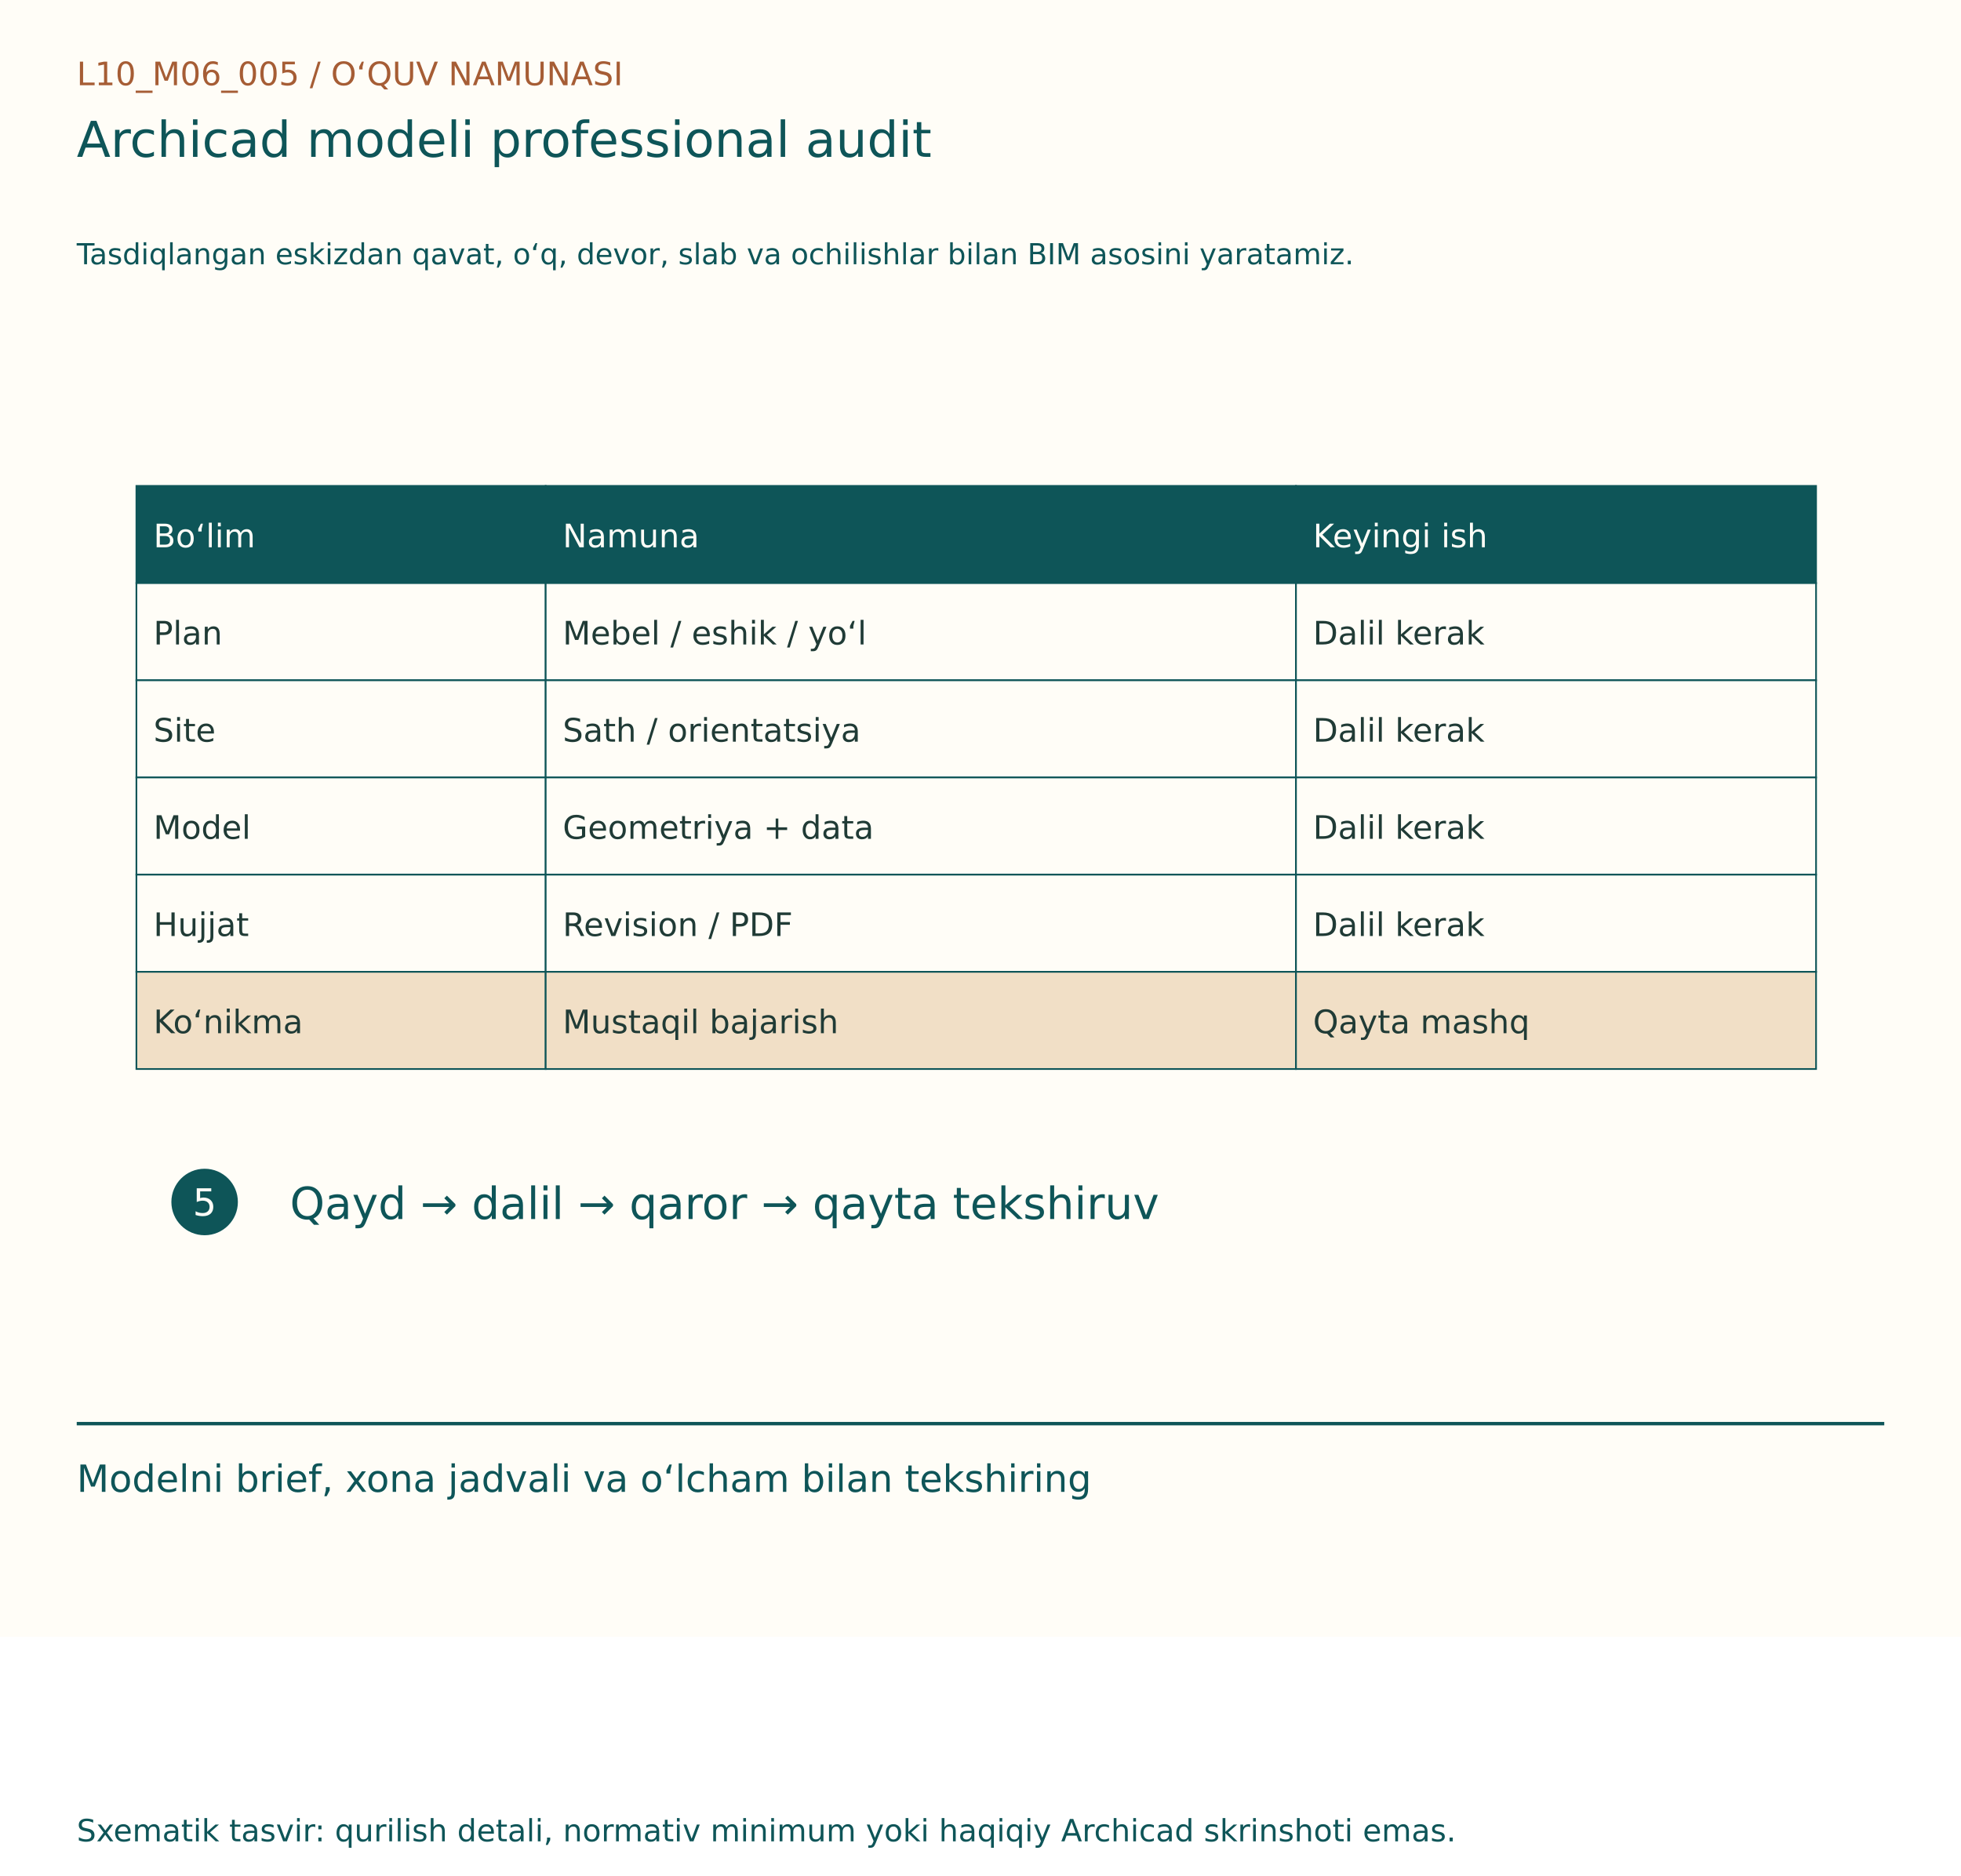
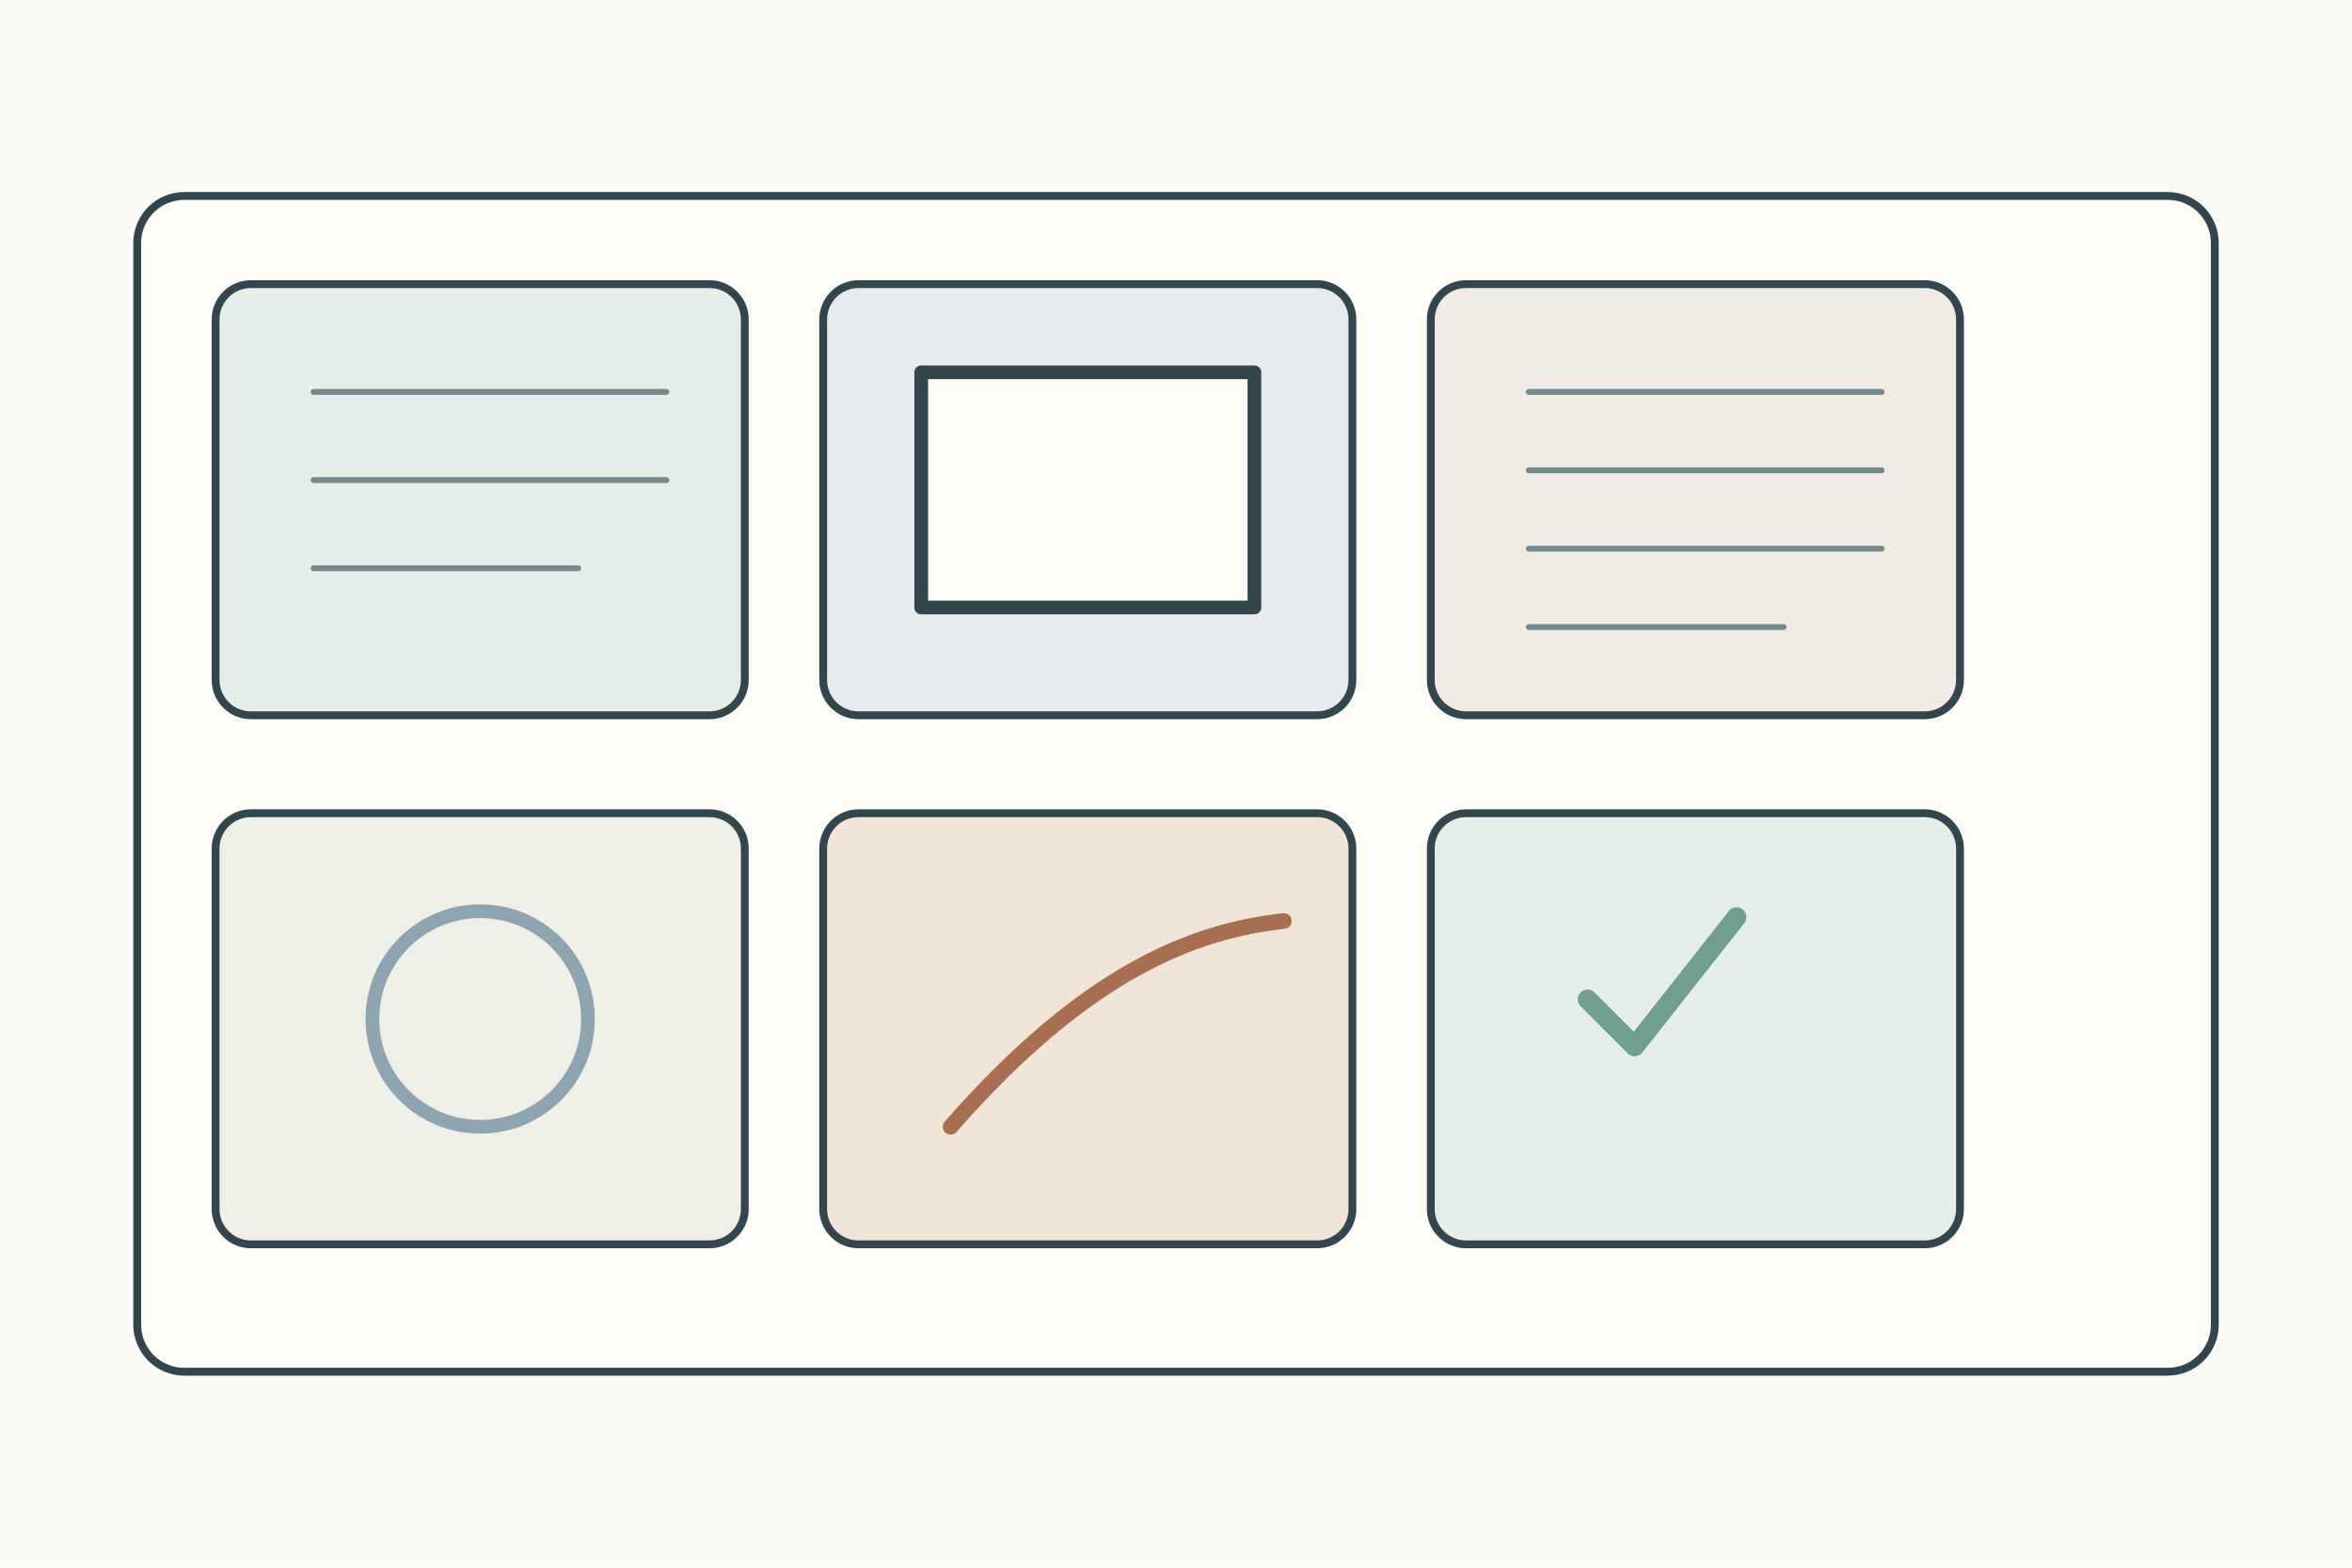
- <svg xmlns="http://www.w3.org/2000/svg" width="1150" height="1100" viewBox="0 0 1150 1100">
-   <rect width="1150" height="960" fill="#FFFDF7" />
-   <g font-family="DejaVu Sans, Segoe UI, sans-serif">
-     <text x="45" y="50" font-size="19" fill="#A65D35">L10_M06_005  /  O‘QUV NAMUNASI</text>
-     <text x="45" y="92" font-size="29" fill="#0E5558">Archicad modeli professional audit</text>
-     <text x="45" y="155" font-size="17" fill="#0E5558">Tasdiqlangan eskizdan qavat, o‘q, devor, slab va ochilishlar bilan BIM asosini yaratamiz.</text>
-     <g transform="translate(0,80)">
-       <rect x="80" y="205" width="240" height="57" fill="#0E5558" stroke="#0E5558" stroke-width="1" />
-       <text x="90" y="241" font-size="19" fill="#FFFDF7">Bo‘lim</text>
-       <rect x="320" y="205" width="440" height="57" fill="#0E5558" stroke="#0E5558" stroke-width="1" />
-       <text x="330" y="241" font-size="19" fill="#FFFDF7">Namuna</text>
-       <rect x="760" y="205" width="305" height="57" fill="#0E5558" stroke="#0E5558" stroke-width="1" />
-       <text x="770" y="241" font-size="19" fill="#FFFDF7">Keyingi ish</text>
-       <rect x="80" y="262" width="240" height="57" fill="#FFFDF7" stroke="#0E5558" stroke-width="1" />
-       <text x="90" y="298" font-size="19" fill="#203B36">Plan</text>
-       <rect x="320" y="262" width="440" height="57" fill="#FFFDF7" stroke="#0E5558" stroke-width="1" />
-       <text x="330" y="298" font-size="19" fill="#203B36">Mebel / eshik / yo‘l</text>
-       <rect x="760" y="262" width="305" height="57" fill="#FFFDF7" stroke="#0E5558" stroke-width="1" />
-       <text x="770" y="298" font-size="19" fill="#203B36">Dalil kerak</text>
-       <rect x="80" y="319" width="240" height="57" fill="#FFFDF7" stroke="#0E5558" stroke-width="1" />
-       <text x="90" y="355" font-size="19" fill="#203B36">Site</text>
-       <rect x="320" y="319" width="440" height="57" fill="#FFFDF7" stroke="#0E5558" stroke-width="1" />
-       <text x="330" y="355" font-size="19" fill="#203B36">Sath / orientatsiya</text>
-       <rect x="760" y="319" width="305" height="57" fill="#FFFDF7" stroke="#0E5558" stroke-width="1" />
-       <text x="770" y="355" font-size="19" fill="#203B36">Dalil kerak</text>
-       <rect x="80" y="376" width="240" height="57" fill="#FFFDF7" stroke="#0E5558" stroke-width="1" />
-       <text x="90" y="412" font-size="19" fill="#203B36">Model</text>
-       <rect x="320" y="376" width="440" height="57" fill="#FFFDF7" stroke="#0E5558" stroke-width="1" />
-       <text x="330" y="412" font-size="19" fill="#203B36">Geometriya + data</text>
-       <rect x="760" y="376" width="305" height="57" fill="#FFFDF7" stroke="#0E5558" stroke-width="1" />
-       <text x="770" y="412" font-size="19" fill="#203B36">Dalil kerak</text>
-       <rect x="80" y="433" width="240" height="57" fill="#FFFDF7" stroke="#0E5558" stroke-width="1" />
-       <text x="90" y="469" font-size="19" fill="#203B36">Hujjat</text>
-       <rect x="320" y="433" width="440" height="57" fill="#FFFDF7" stroke="#0E5558" stroke-width="1" />
-       <text x="330" y="469" font-size="19" fill="#203B36">Revision / PDF</text>
-       <rect x="760" y="433" width="305" height="57" fill="#FFFDF7" stroke="#0E5558" stroke-width="1" />
-       <text x="770" y="469" font-size="19" fill="#203B36">Dalil kerak</text>
-       <rect x="80" y="490" width="240" height="57" fill="#F1DFC6" stroke="#0E5558" stroke-width="1" />
-       <text x="90" y="526" font-size="19" fill="#203B36">Ko‘nikma</text>
-       <rect x="320" y="490" width="440" height="57" fill="#F1DFC6" stroke="#0E5558" stroke-width="1" />
-       <text x="330" y="526" font-size="19" fill="#203B36">Mustaqil bajarish</text>
-       <rect x="760" y="490" width="305" height="57" fill="#F1DFC6" stroke="#0E5558" stroke-width="1" />
-       <text x="770" y="526" font-size="19" fill="#203B36">Qayta mashq</text>
-       <circle cx="120" cy="625" r="18" fill="#0E5558" stroke="#0E5558" stroke-width="3" />
-       <text x="113" y="633" font-size="22" fill="#FFFDF7">5</text>
-       <text x="170" y="635" font-size="26" fill="#0E5558">Qayd → dalil → qaror → qayta tekshiruv</text>
+ <svg xmlns="http://www.w3.org/2000/svg" width="1200" height="800">
+   <rect width="1200" height="800" fill="#fbfaf4" />
+   <g stroke="#34464d" stroke-width="4" fill="none" stroke-linecap="round" stroke-linejoin="round">
+     <rect x="70" y="100" width="1060" height="600" rx="24" fill="#fffef9" />
+     <g transform="translate(110 145)">
+       <g>
+         <rect width="270" height="220" rx="18" fill="#e5eee8" />
+         <path d="M50 55h180M50 100h180M50 145h135" stroke="#75888d" stroke-width="3" />
+       </g>
+       <g transform="translate(310 0)">
+         <rect width="270" height="220" rx="18" fill="#e7ebef" />
+         <rect x="50" y="45" width="170" height="120" fill="#fffef9" stroke-width="7" />
+       </g>
+       <g transform="translate(620 0)">
+         <rect width="270" height="220" rx="18" fill="#f0ece5" />
+         <path d="M50 55h180M50 95h180M50 135h180M50 175h130" stroke="#75888d" stroke-width="3" />
+       </g>
+       <g transform="translate(0 270)">
+         <rect width="270" height="220" rx="18" fill="#eef0e8" />
+         <circle cx="135" cy="105" r="55" fill="none" stroke="#8ea4b0" stroke-width="7" />
+       </g>
+       <g transform="translate(310 270)">
+         <rect width="270" height="220" rx="18" fill="#f0e5d7" />
+         <path d="M65 160c70-80 125-100 170-105" stroke="#a66f50" stroke-width="8" />
+       </g>
+       <g transform="translate(620 270)">
+         <rect width="270" height="220" rx="18" fill="#e5eee8" />
+         <path d="M80 95l24 24 52-66" stroke="#6f9f8d" stroke-width="10" />
+       </g>
    </g>
-     <line x1="45" y1="835" x2="1105" y2="835" stroke="#0E5558" stroke-width="2" />
-     <text x="45" y="875" font-size="22" fill="#0E5558">Modelni brief, xona jadvali va o‘lcham bilan tekshiring</text>
-     <text x="45" y="1080" font-size="18" fill="#0E5558">Sxematik tasvir: qurilish detali, normativ minimum yoki haqiqiy Archicad skrinshoti emas.</text>
  </g>
</svg>
